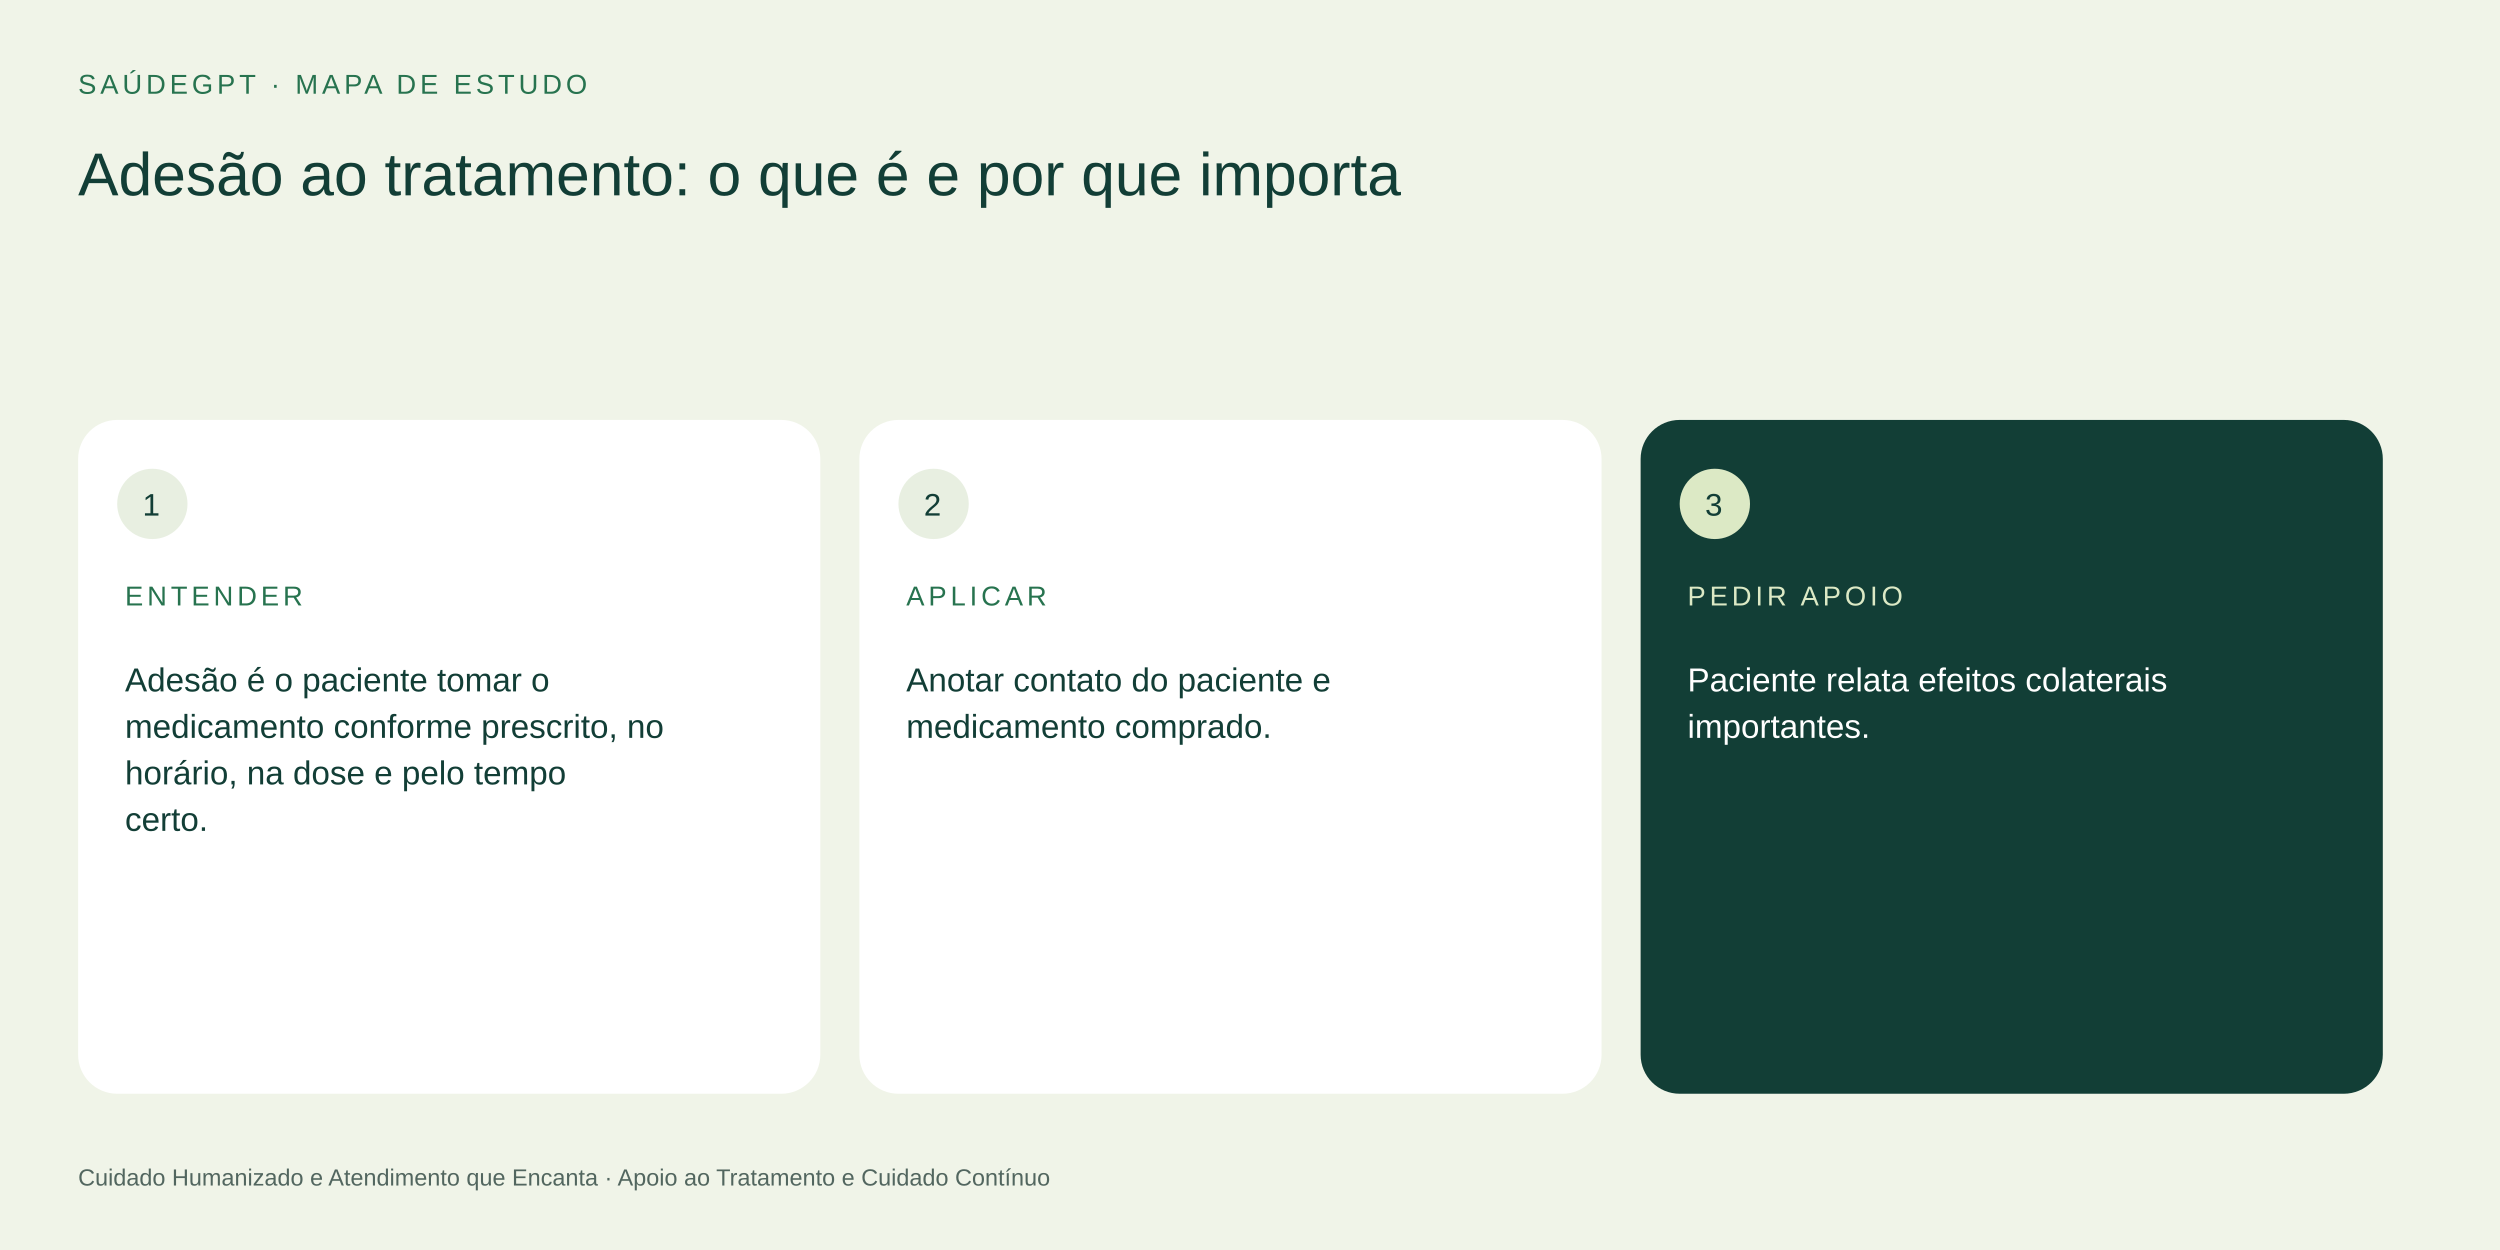
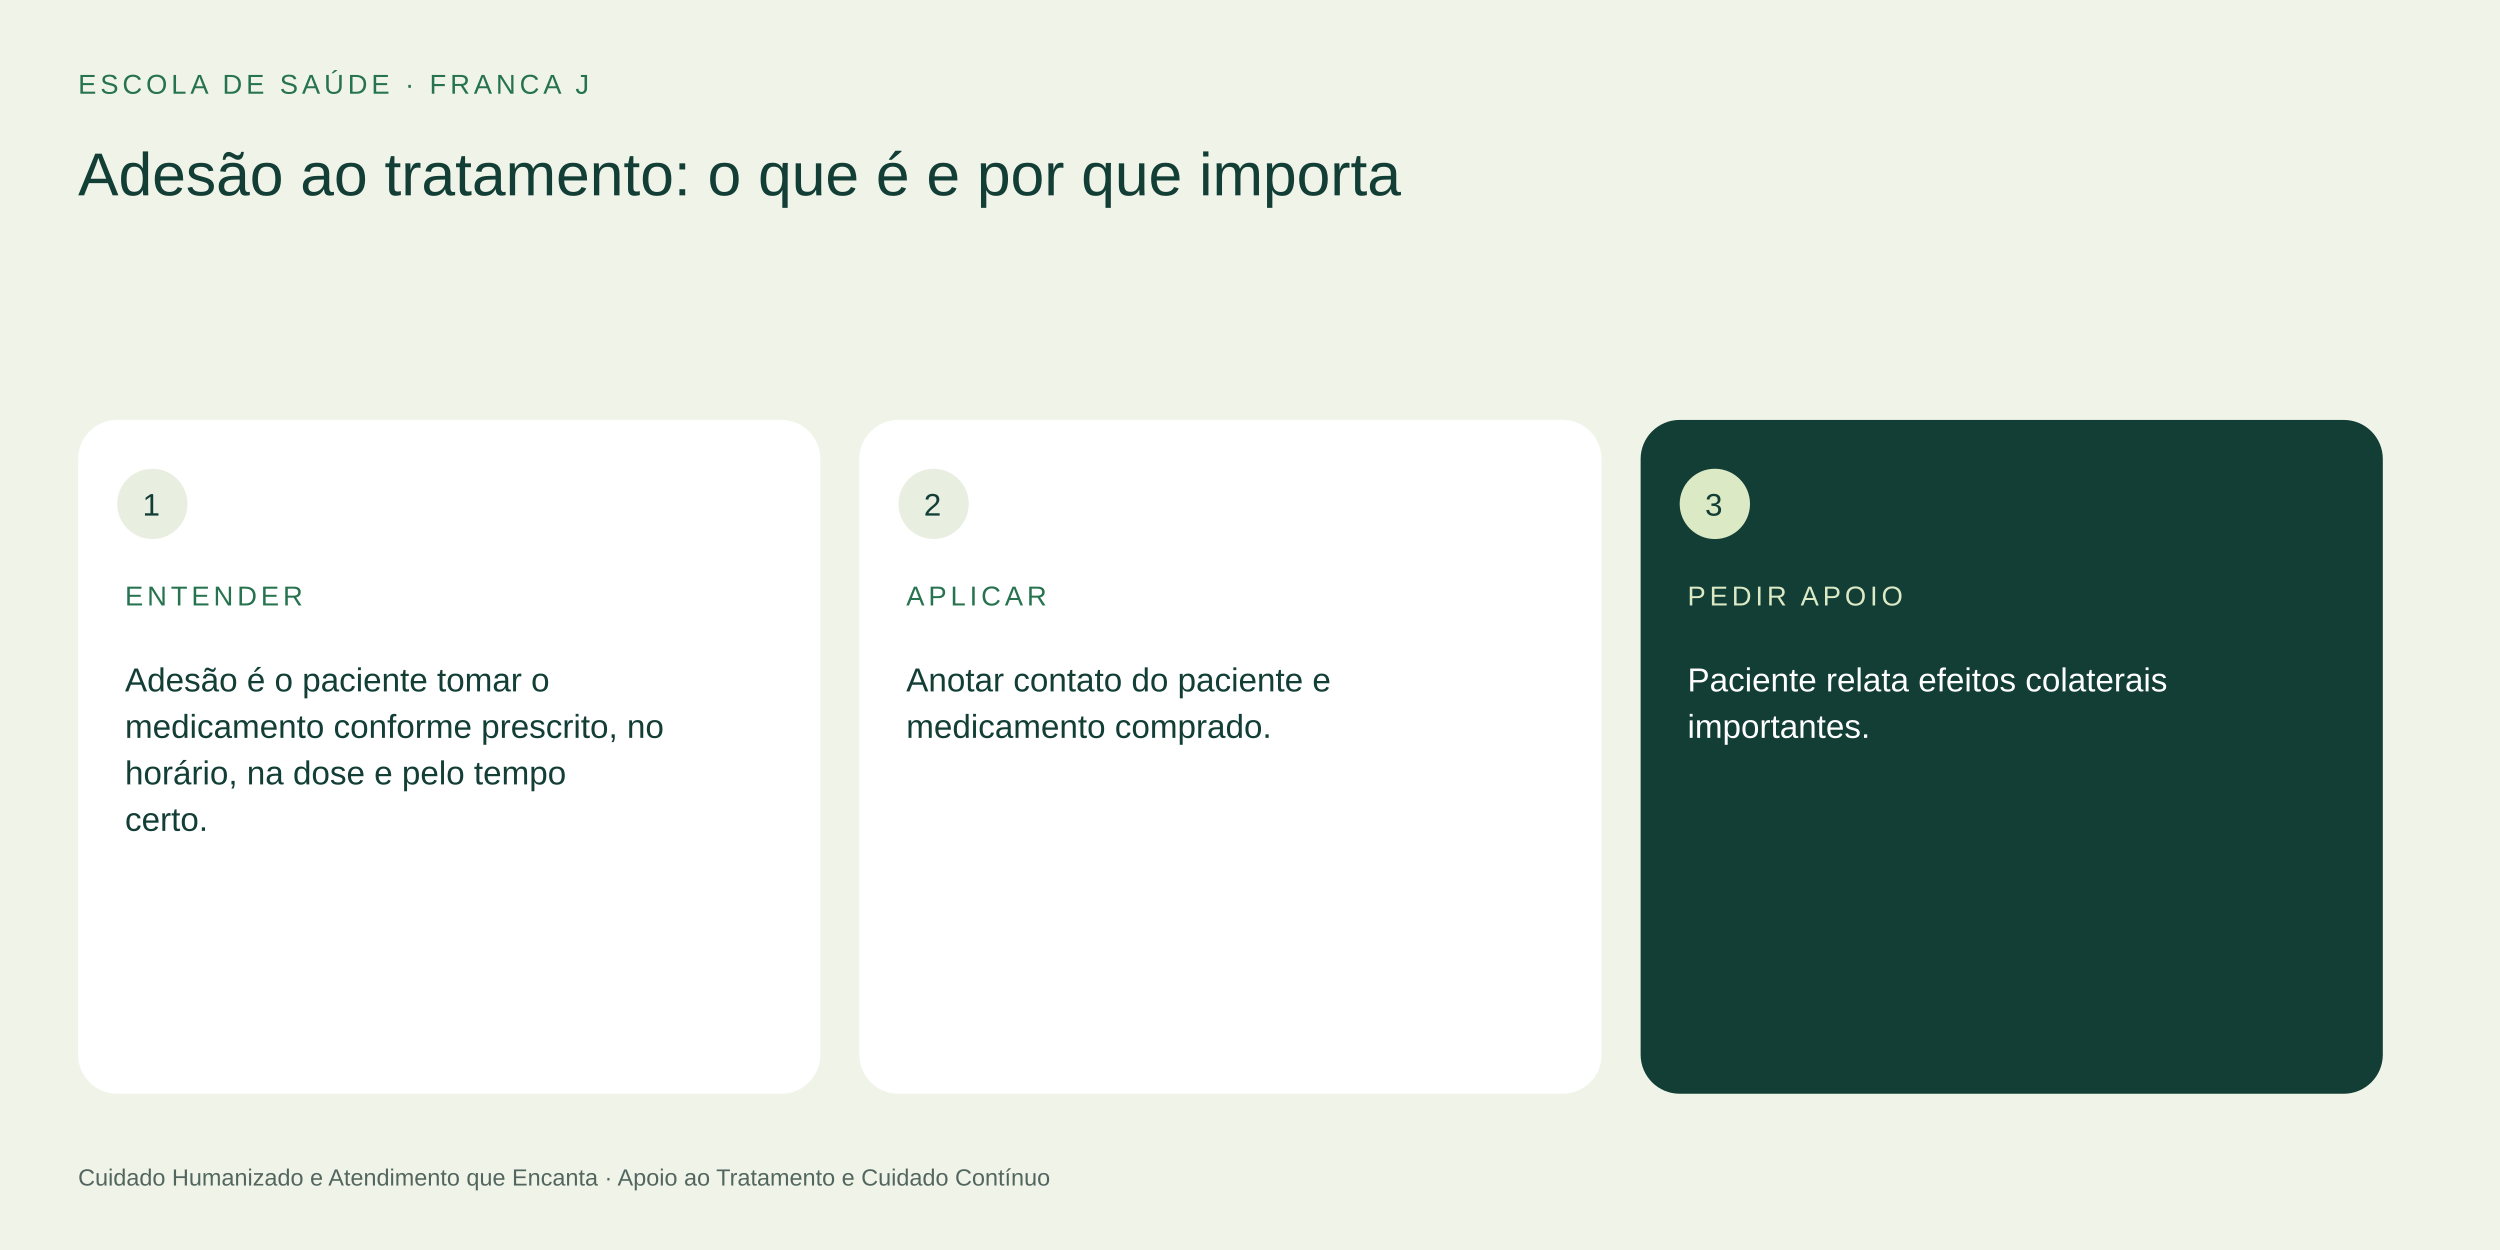
<svg xmlns="http://www.w3.org/2000/svg" width="1280" height="640" viewBox="0 0 1280 640" role="img" aria-label="Mapa de estudo: Adesão ao tratamento: o que é e por que importa">
  <rect width="1280" height="640" fill="#f0f4e8" />
  <g font-family="Arial, sans-serif">
-     <text x="40" y="48" fill="#27734f" font-size="14" letter-spacing="2">SAÚDEGPT · MAPA DE ESTUDO</text>
+     <text x="40" y="48" fill="#27734f" font-size="14" letter-spacing="2">ESCOLA DE SAÚDE · FRANCA J</text>
    <text x="40" y="100" font-size="31" fill="#123e36">Adesão ao tratamento: o que é e por que importa</text>
    <rect x="40" y="215" width="380" height="345" rx="20" fill="#ffffff" />
    <circle cx="78" cy="258" r="18" fill="#e8efe1" />
    <text x="73" y="264" font-size="16" fill="#123e36">1</text>
    <text x="64" y="310" font-size="14" letter-spacing="2" fill="#27734f">ENTENDER</text>
    <text x="64" y="354" font-size="17" fill="#123e36">Adesão é o paciente tomar o</text>
    <text x="64" y="377.8" font-size="17" fill="#123e36">medicamento conforme prescrito, no</text>
    <text x="64" y="401.6" font-size="17" fill="#123e36">horário, na dose e pelo tempo</text>
    <text x="64" y="425.4" font-size="17" fill="#123e36">certo.</text>
    <rect x="440" y="215" width="380" height="345" rx="20" fill="#ffffff" />
    <circle cx="478" cy="258" r="18" fill="#e8efe1" />
    <text x="473" y="264" font-size="16" fill="#123e36">2</text>
    <text x="464" y="310" font-size="14" letter-spacing="2" fill="#27734f">APLICAR</text>
    <text x="464" y="354" font-size="17" fill="#123e36">Anotar contato do paciente e</text>
    <text x="464" y="377.8" font-size="17" fill="#123e36">medicamento comprado.</text>
    <rect x="840" y="215" width="380" height="345" rx="20" fill="#123e36" />
    <circle cx="878" cy="258" r="18" fill="#dce9c5" />
    <text x="873" y="264" font-size="16" fill="#123e36">3</text>
    <text x="864" y="310" font-size="14" letter-spacing="2" fill="#dce9c5">PEDIR APOIO</text>
    <text x="864" y="354" font-size="17" fill="#ffffff">Paciente relata efeitos colaterais</text>
    <text x="864" y="377.8" font-size="17" fill="#ffffff">importantes.</text>
    <text x="40" y="607" fill="#52665f" font-size="12">Cuidado Humanizado e Atendimento que Encanta · Apoio ao Tratamento e Cuidado Contínuo</text>
  </g>
</svg>
